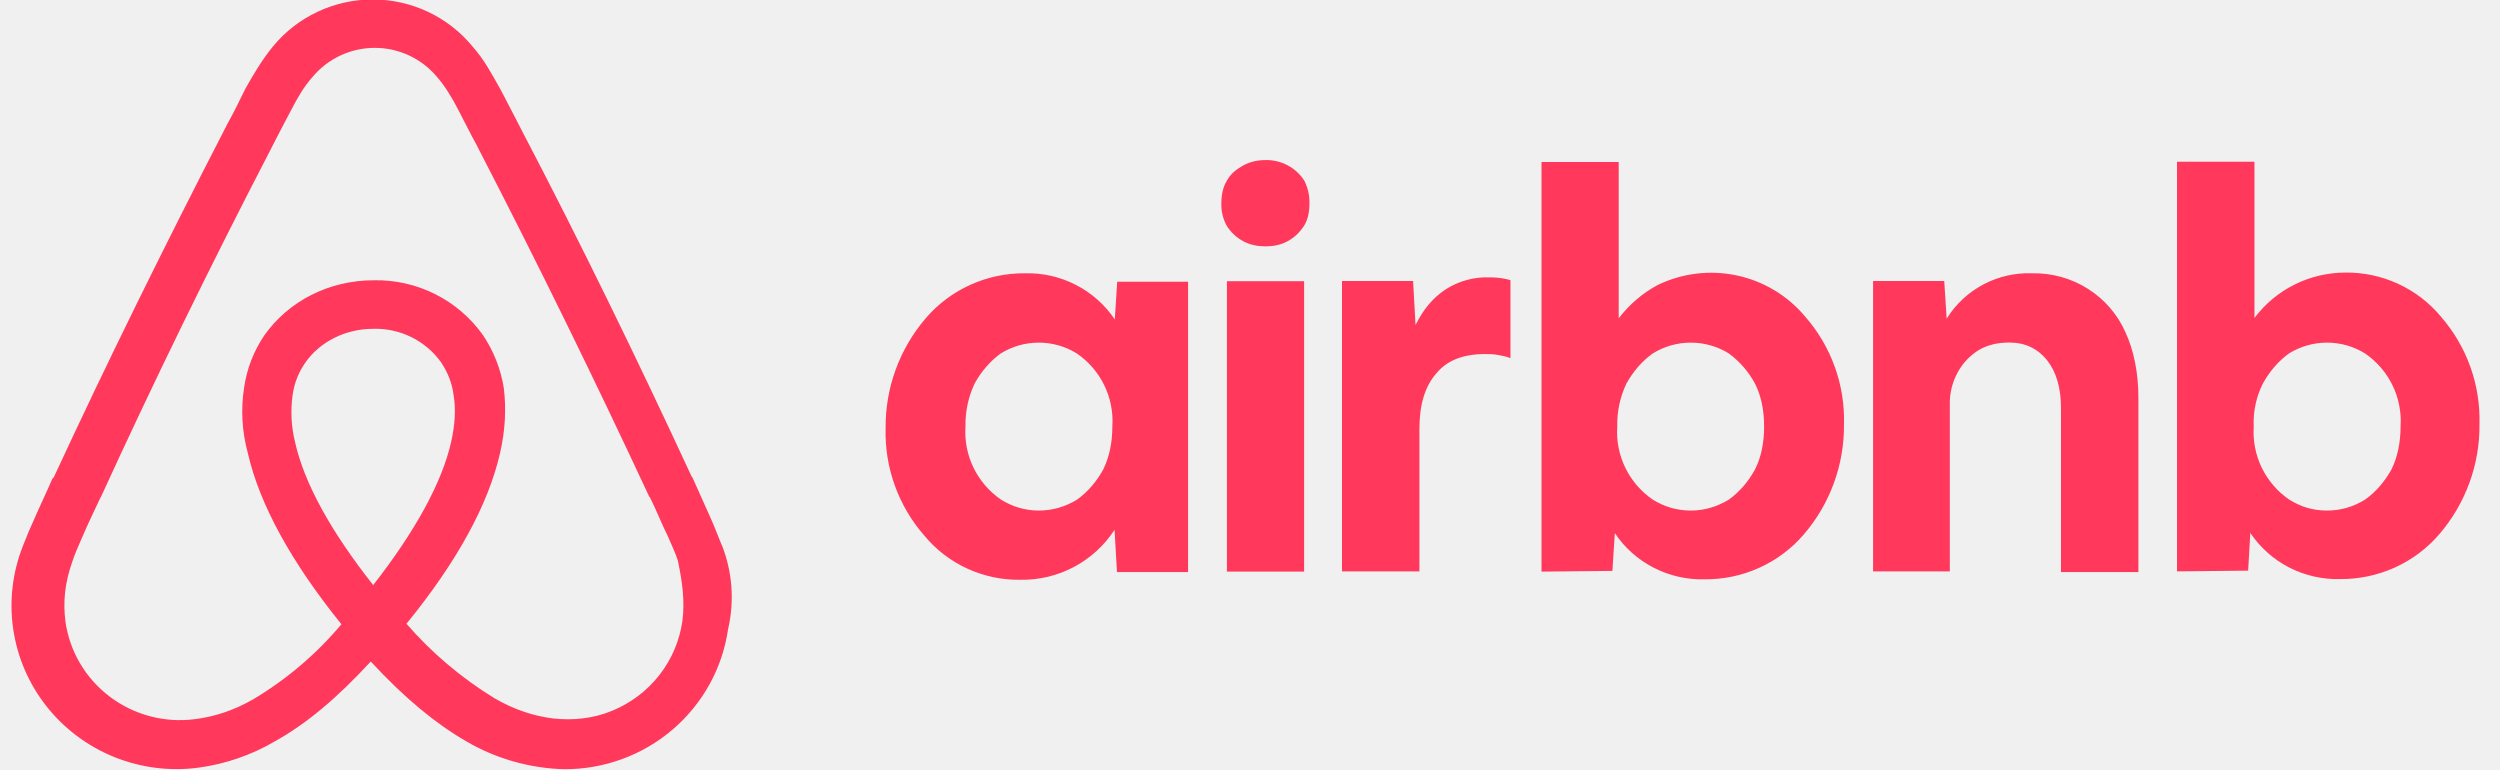
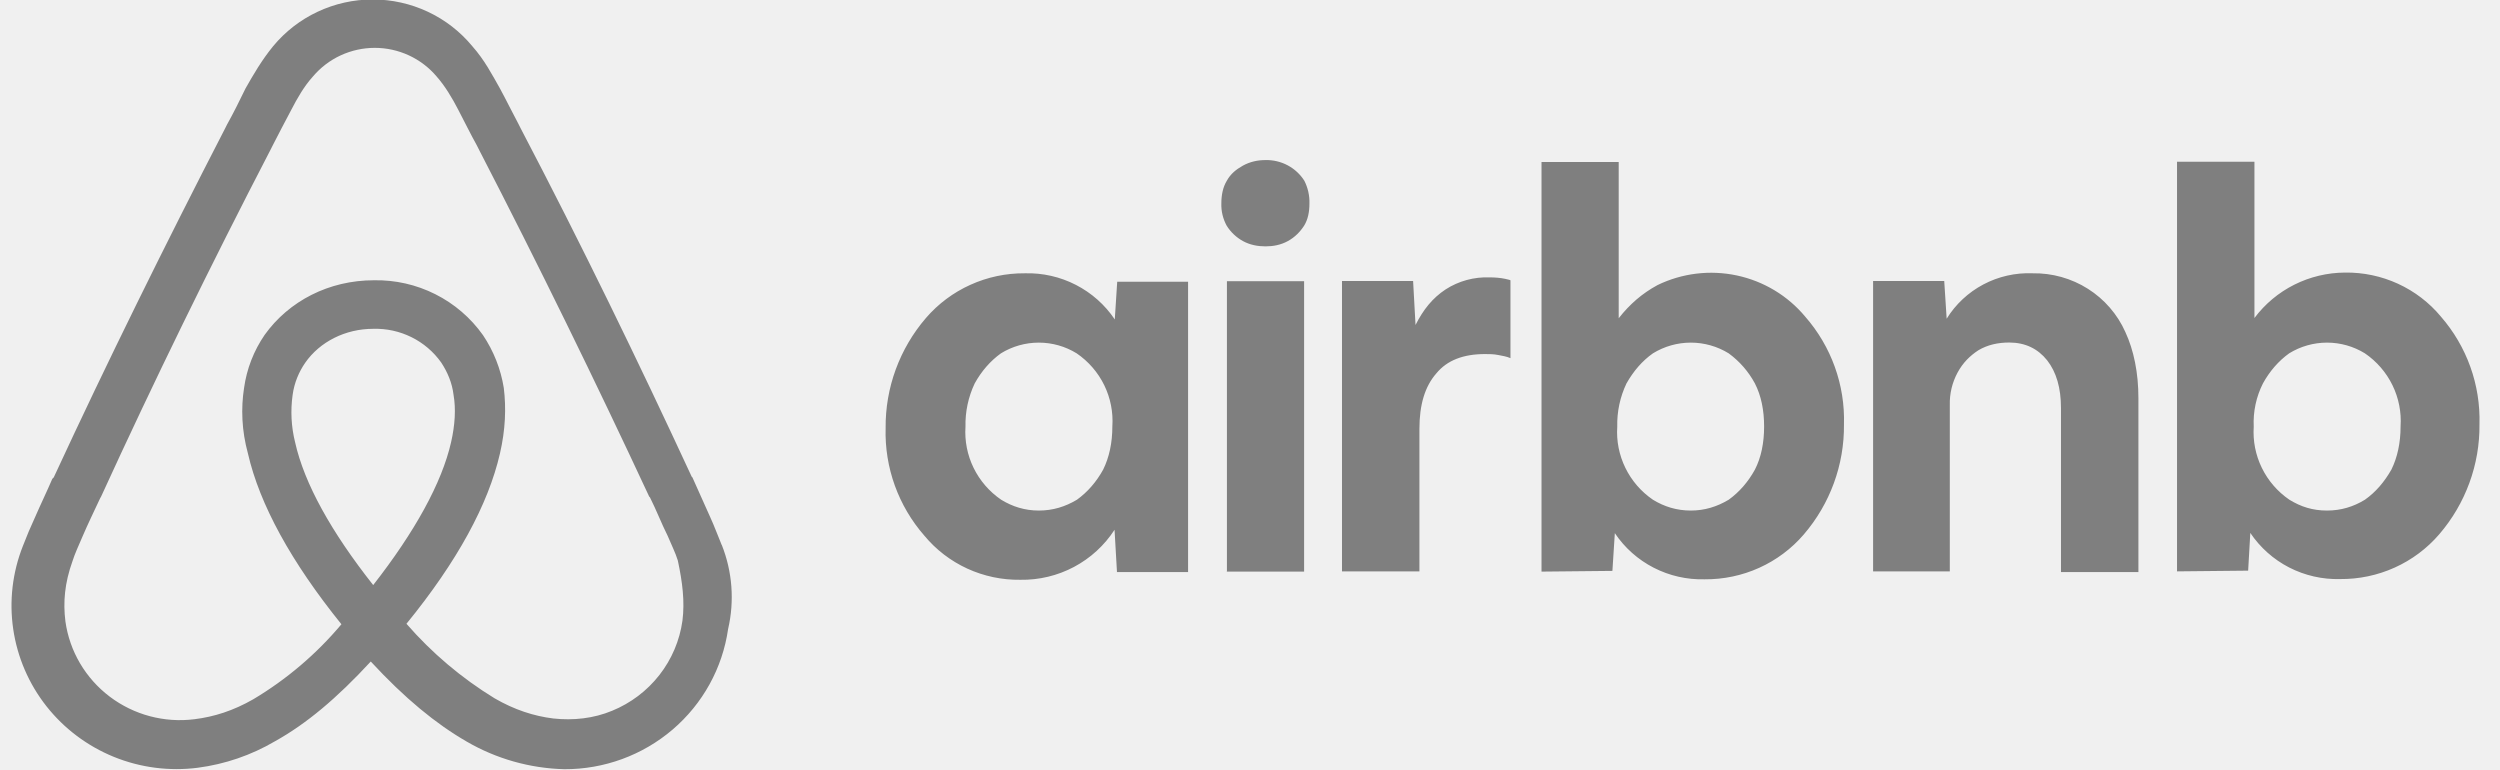
<svg xmlns="http://www.w3.org/2000/svg" width="104" height="32" viewBox="0 0 104 32" fill="none">
  <g clip-path="url(#clip0)">
-     <path d="M30.026 22.679C29.864 22.289 29.713 21.879 29.552 21.529L28.804 19.859L28.774 19.829C26.552 15.029 24.179 10.149 21.665 5.349L21.564 5.149C21.311 4.679 21.059 4.159 20.797 3.679C20.473 3.109 20.16 2.499 19.645 1.919C19.143 1.312 18.512 0.823 17.796 0.488C17.08 0.152 16.297 -0.022 15.505 -0.022C14.713 -0.022 13.931 0.152 13.215 0.488C12.499 0.823 11.867 1.312 11.365 1.919C10.89 2.499 10.537 3.109 10.214 3.679C9.961 4.199 9.709 4.709 9.446 5.179L9.345 5.379C6.871 10.179 4.458 15.059 2.236 19.859L2.176 19.919C1.954 20.439 1.691 20.979 1.439 21.559C1.277 21.909 1.115 22.289 0.954 22.709C0.518 23.809 0.378 25.002 0.55 26.172C0.721 27.341 1.197 28.446 1.931 29.378C2.665 30.309 3.631 31.035 4.735 31.485C5.838 31.934 7.041 32.09 8.224 31.939C9.359 31.791 10.451 31.417 11.436 30.839C12.748 30.109 14.011 29.049 15.424 27.519C16.838 29.049 18.131 30.109 19.413 30.849C20.646 31.566 22.043 31.962 23.473 31.999C25.128 32.006 26.73 31.419 27.983 30.348C29.236 29.276 30.055 27.792 30.289 26.169C30.559 25.003 30.468 23.783 30.026 22.669V22.679ZM15.525 24.339C13.788 22.139 12.658 20.119 12.274 18.389C12.115 17.748 12.081 17.083 12.173 16.429C12.243 15.919 12.435 15.469 12.698 15.089C13.304 14.219 14.364 13.679 15.525 13.679C16.077 13.662 16.624 13.782 17.117 14.026C17.611 14.27 18.035 14.632 18.353 15.079C18.615 15.479 18.807 15.919 18.868 16.429C18.969 17.009 18.928 17.679 18.767 18.389C18.383 20.089 17.252 22.129 15.525 24.339ZM28.39 25.819C28.276 26.643 27.945 27.423 27.431 28.081C26.917 28.739 26.238 29.252 25.462 29.569C24.694 29.889 23.846 29.979 23.018 29.889C22.21 29.789 21.402 29.529 20.574 29.049C19.2 28.208 17.963 27.162 16.909 25.949C19.029 23.349 20.312 20.979 20.797 18.869C21.029 17.869 21.059 16.969 20.958 16.139C20.832 15.352 20.536 14.602 20.09 13.939C19.58 13.22 18.9 12.637 18.11 12.239C17.319 11.841 16.442 11.642 15.556 11.659C13.688 11.659 12.021 12.519 11.011 13.929C10.557 14.59 10.263 15.347 10.153 16.139C10.022 16.979 10.052 17.909 10.315 18.869C10.799 20.979 12.112 23.379 14.203 25.969C13.166 27.205 11.927 28.26 10.537 29.089C9.699 29.569 8.901 29.819 8.093 29.919C6.837 30.079 5.568 29.74 4.562 28.978C3.556 28.216 2.894 27.092 2.721 25.849C2.62 25.049 2.691 24.249 3.014 23.349C3.115 23.029 3.266 22.709 3.428 22.329C3.65 21.809 3.913 21.269 4.165 20.729L4.205 20.659C6.387 15.889 8.77 11.019 11.244 6.249L11.345 6.049C11.597 5.569 11.85 5.059 12.112 4.579C12.375 4.069 12.658 3.579 13.021 3.179C13.336 2.807 13.729 2.508 14.173 2.303C14.617 2.098 15.101 1.991 15.591 1.991C16.081 1.991 16.565 2.098 17.009 2.303C17.453 2.508 17.846 2.807 18.161 3.179C18.514 3.579 18.807 4.069 19.07 4.579C19.322 5.059 19.575 5.579 19.837 6.049L19.938 6.249C22.402 11.019 24.785 15.889 27.007 20.659L27.037 20.689C27.3 21.209 27.522 21.789 27.774 22.289C27.936 22.679 28.097 22.989 28.198 23.319C28.39 24.219 28.491 25.019 28.39 25.819ZM42.447 24.119C41.686 24.13 40.932 23.971 40.242 23.655C39.551 23.338 38.941 22.871 38.458 22.289C37.371 21.049 36.795 19.45 36.842 17.809C36.826 16.132 37.421 14.506 38.519 13.229C39.026 12.64 39.658 12.168 40.37 11.847C41.082 11.525 41.856 11.362 42.639 11.369C43.375 11.349 44.104 11.515 44.757 11.851C45.411 12.187 45.968 12.682 46.375 13.289L46.476 11.719H49.424V23.799H46.466L46.365 22.039C45.945 22.688 45.364 23.22 44.679 23.584C43.993 23.948 43.225 24.132 42.447 24.119ZM43.214 21.239C43.8 21.239 44.315 21.079 44.8 20.789C45.244 20.469 45.607 20.049 45.89 19.539C46.143 19.029 46.274 18.419 46.274 17.739C46.313 17.149 46.197 16.558 45.937 16.025C45.677 15.492 45.281 15.035 44.789 14.699C44.317 14.408 43.771 14.253 43.214 14.253C42.657 14.253 42.111 14.408 41.639 14.699C41.194 15.019 40.831 15.439 40.548 15.949C40.281 16.512 40.15 17.128 40.164 17.749C40.125 18.34 40.241 18.93 40.501 19.463C40.762 19.996 41.157 20.453 41.649 20.789C42.123 21.079 42.639 21.239 43.214 21.239ZM54.473 8.459C54.473 8.809 54.413 9.129 54.251 9.389C54.09 9.639 53.868 9.869 53.575 10.029C53.282 10.189 52.969 10.249 52.646 10.249C52.323 10.249 51.999 10.189 51.707 10.029C51.43 9.877 51.197 9.656 51.03 9.389C50.874 9.104 50.797 8.783 50.808 8.459C50.808 8.099 50.879 7.779 51.03 7.529C51.192 7.229 51.424 7.049 51.707 6.889C51.999 6.729 52.312 6.659 52.646 6.659C52.967 6.652 53.285 6.727 53.568 6.878C53.851 7.029 54.09 7.25 54.261 7.519C54.408 7.811 54.481 8.133 54.473 8.459ZM51.04 23.759V11.699H54.251V23.779H51.03L51.04 23.759ZM62.835 14.859V14.899C62.683 14.829 62.481 14.799 62.33 14.769C62.128 14.729 61.966 14.729 61.774 14.729C60.876 14.729 60.199 14.989 59.755 15.529C59.27 16.079 59.048 16.849 59.048 17.839V23.769H55.827V11.689H58.785L58.886 13.519C59.209 12.879 59.593 12.399 60.138 12.039C60.681 11.689 61.319 11.515 61.966 11.539C62.198 11.539 62.421 11.559 62.612 11.599C62.713 11.629 62.774 11.629 62.835 11.659V14.859ZM64.127 23.759V6.739H67.338V13.239C67.793 12.659 68.308 12.209 68.954 11.859C69.977 11.362 71.139 11.222 72.253 11.459C73.367 11.697 74.368 12.299 75.094 13.169C76.183 14.412 76.759 16.015 76.709 17.659C76.726 19.336 76.131 20.962 75.033 22.239C74.525 22.829 73.893 23.301 73.181 23.622C72.47 23.943 71.695 24.106 70.913 24.099C70.177 24.119 69.448 23.953 68.794 23.617C68.141 23.282 67.584 22.787 67.177 22.179L67.076 23.749L64.127 23.779V23.759ZM70.338 21.239C70.913 21.239 71.428 21.079 71.913 20.789C72.357 20.469 72.721 20.049 73.003 19.539C73.266 19.029 73.387 18.419 73.387 17.739C73.387 17.069 73.266 16.459 73.003 15.949C72.738 15.457 72.366 15.03 71.913 14.699C71.44 14.408 70.894 14.253 70.338 14.253C69.781 14.253 69.235 14.408 68.762 14.699C68.308 15.019 67.954 15.439 67.662 15.949C67.394 16.512 67.263 17.128 67.278 17.749C67.238 18.34 67.355 18.93 67.615 19.463C67.875 19.996 68.27 20.453 68.762 20.789C69.237 21.079 69.752 21.239 70.338 21.239ZM77.921 23.769V11.689H80.88L80.981 13.259C81.353 12.657 81.88 12.165 82.508 11.833C83.137 11.5 83.844 11.34 84.555 11.369C85.37 11.355 86.17 11.579 86.856 12.013C87.542 12.447 88.084 13.072 88.413 13.809C88.766 14.569 88.958 15.509 88.958 16.559V23.799H85.737V16.979C85.737 16.139 85.545 15.479 85.161 14.989C84.778 14.509 84.253 14.249 83.586 14.249C83.101 14.249 82.677 14.349 82.304 14.569C81.95 14.799 81.657 15.089 81.435 15.499C81.211 15.914 81.099 16.379 81.112 16.849V23.769H77.921ZM90.564 23.769V6.729H93.785V13.229C94.221 12.646 94.789 12.171 95.443 11.843C96.097 11.515 96.819 11.343 97.552 11.339C98.313 11.328 99.066 11.487 99.757 11.804C100.447 12.121 101.057 12.587 101.54 13.169C102.622 14.412 103.194 16.01 103.146 17.649C103.164 19.326 102.568 20.953 101.47 22.229C100.962 22.819 100.33 23.291 99.618 23.612C98.906 23.933 98.132 24.096 97.35 24.089C96.614 24.109 95.885 23.943 95.231 23.608C94.577 23.272 94.021 22.777 93.613 22.169L93.523 23.739L90.564 23.769ZM96.804 21.239C97.39 21.239 97.905 21.079 98.38 20.789C98.834 20.469 99.188 20.049 99.48 19.539C99.733 19.029 99.864 18.419 99.864 17.739C99.903 17.149 99.787 16.558 99.527 16.025C99.267 15.492 98.872 15.035 98.38 14.699C97.907 14.408 97.361 14.253 96.804 14.253C96.248 14.253 95.702 14.408 95.229 14.699C94.785 15.019 94.421 15.439 94.139 15.949C93.857 16.507 93.725 17.127 93.755 17.749C93.716 18.34 93.832 18.93 94.092 19.463C94.352 19.996 94.747 20.453 95.239 20.789C95.714 21.079 96.199 21.239 96.804 21.239Z" fill="#FF385C" />
+     <path d="M30.026 22.679C29.864 22.289 29.713 21.879 29.552 21.529L28.804 19.859L28.774 19.829C26.552 15.029 24.179 10.149 21.665 5.349L21.564 5.149C21.311 4.679 21.059 4.159 20.797 3.679C20.473 3.109 20.16 2.499 19.645 1.919C19.143 1.312 18.512 0.823 17.796 0.488C17.08 0.152 16.297 -0.022 15.505 -0.022C14.713 -0.022 13.931 0.152 13.215 0.488C12.499 0.823 11.867 1.312 11.365 1.919C10.89 2.499 10.537 3.109 10.214 3.679C9.961 4.199 9.709 4.709 9.446 5.179L9.345 5.379C6.871 10.179 4.458 15.059 2.236 19.859L2.176 19.919C1.954 20.439 1.691 20.979 1.439 21.559C1.277 21.909 1.115 22.289 0.954 22.709C0.518 23.809 0.378 25.002 0.55 26.172C0.721 27.341 1.197 28.446 1.931 29.378C2.665 30.309 3.631 31.035 4.735 31.485C5.838 31.934 7.041 32.09 8.224 31.939C9.359 31.791 10.451 31.417 11.436 30.839C12.748 30.109 14.011 29.049 15.424 27.519C16.838 29.049 18.131 30.109 19.413 30.849C20.646 31.566 22.043 31.962 23.473 31.999C25.128 32.006 26.73 31.419 27.983 30.348C29.236 29.276 30.055 27.792 30.289 26.169C30.559 25.003 30.468 23.783 30.026 22.669V22.679ZM15.525 24.339C13.788 22.139 12.658 20.119 12.274 18.389C12.115 17.748 12.081 17.083 12.173 16.429C12.243 15.919 12.435 15.469 12.698 15.089C13.304 14.219 14.364 13.679 15.525 13.679C16.077 13.662 16.624 13.782 17.117 14.026C17.611 14.27 18.035 14.632 18.353 15.079C18.615 15.479 18.807 15.919 18.868 16.429C18.969 17.009 18.928 17.679 18.767 18.389C18.383 20.089 17.252 22.129 15.525 24.339ZM28.39 25.819C28.276 26.643 27.945 27.423 27.431 28.081C26.917 28.739 26.238 29.252 25.462 29.569C24.694 29.889 23.846 29.979 23.018 29.889C22.21 29.789 21.402 29.529 20.574 29.049C19.2 28.208 17.963 27.162 16.909 25.949C19.029 23.349 20.312 20.979 20.797 18.869C21.029 17.869 21.059 16.969 20.958 16.139C20.832 15.352 20.536 14.602 20.09 13.939C19.58 13.22 18.9 12.637 18.11 12.239C17.319 11.841 16.442 11.642 15.556 11.659C13.688 11.659 12.021 12.519 11.011 13.929C10.557 14.59 10.263 15.347 10.153 16.139C10.022 16.979 10.052 17.909 10.315 18.869C10.799 20.979 12.112 23.379 14.203 25.969C13.166 27.205 11.927 28.26 10.537 29.089C9.699 29.569 8.901 29.819 8.093 29.919C6.837 30.079 5.568 29.74 4.562 28.978C3.556 28.216 2.894 27.092 2.721 25.849C2.62 25.049 2.691 24.249 3.014 23.349C3.115 23.029 3.266 22.709 3.428 22.329C3.65 21.809 3.913 21.269 4.165 20.729L4.205 20.659C6.387 15.889 8.77 11.019 11.244 6.249L11.345 6.049C11.597 5.569 11.85 5.059 12.112 4.579C12.375 4.069 12.658 3.579 13.021 3.179C13.336 2.807 13.729 2.508 14.173 2.303C14.617 2.098 15.101 1.991 15.591 1.991C16.081 1.991 16.565 2.098 17.009 2.303C17.453 2.508 17.846 2.807 18.161 3.179C18.514 3.579 18.807 4.069 19.07 4.579C19.322 5.059 19.575 5.579 19.837 6.049L19.938 6.249C22.402 11.019 24.785 15.889 27.007 20.659L27.037 20.689C27.3 21.209 27.522 21.789 27.774 22.289C27.936 22.679 28.097 22.989 28.198 23.319C28.39 24.219 28.491 25.019 28.39 25.819ZM42.447 24.119C41.686 24.13 40.932 23.971 40.242 23.655C39.551 23.338 38.941 22.871 38.458 22.289C37.371 21.049 36.795 19.45 36.842 17.809C36.826 16.132 37.421 14.506 38.519 13.229C39.026 12.64 39.658 12.168 40.37 11.847C41.082 11.525 41.856 11.362 42.639 11.369C43.375 11.349 44.104 11.515 44.757 11.851C45.411 12.187 45.968 12.682 46.375 13.289L46.476 11.719H49.424V23.799H46.466L46.365 22.039C45.945 22.688 45.364 23.22 44.679 23.584C43.993 23.948 43.225 24.132 42.447 24.119ZM43.214 21.239C43.8 21.239 44.315 21.079 44.8 20.789C45.244 20.469 45.607 20.049 45.89 19.539C46.143 19.029 46.274 18.419 46.274 17.739C46.313 17.149 46.197 16.558 45.937 16.025C45.677 15.492 45.281 15.035 44.789 14.699C44.317 14.408 43.771 14.253 43.214 14.253C42.657 14.253 42.111 14.408 41.639 14.699C41.194 15.019 40.831 15.439 40.548 15.949C40.281 16.512 40.15 17.128 40.164 17.749C40.125 18.34 40.241 18.93 40.501 19.463C40.762 19.996 41.157 20.453 41.649 20.789C42.123 21.079 42.639 21.239 43.214 21.239ZM54.473 8.459C54.473 8.809 54.413 9.129 54.251 9.389C54.09 9.639 53.868 9.869 53.575 10.029C53.282 10.189 52.969 10.249 52.646 10.249C52.323 10.249 51.999 10.189 51.707 10.029C51.43 9.877 51.197 9.656 51.03 9.389C50.874 9.104 50.797 8.783 50.808 8.459C50.808 8.099 50.879 7.779 51.03 7.529C51.192 7.229 51.424 7.049 51.707 6.889C51.999 6.729 52.312 6.659 52.646 6.659C52.967 6.652 53.285 6.727 53.568 6.878C53.851 7.029 54.09 7.25 54.261 7.519C54.408 7.811 54.481 8.133 54.473 8.459ZM51.04 23.759V11.699H54.251V23.779H51.03L51.04 23.759ZM62.835 14.859V14.899C62.683 14.829 62.481 14.799 62.33 14.769C62.128 14.729 61.966 14.729 61.774 14.729C60.876 14.729 60.199 14.989 59.755 15.529C59.27 16.079 59.048 16.849 59.048 17.839V23.769H55.827V11.689H58.785L58.886 13.519C59.209 12.879 59.593 12.399 60.138 12.039C60.681 11.689 61.319 11.515 61.966 11.539C62.198 11.539 62.421 11.559 62.612 11.599C62.713 11.629 62.774 11.629 62.835 11.659V14.859ZM64.127 23.759V6.739H67.338V13.239C67.793 12.659 68.308 12.209 68.954 11.859C69.977 11.362 71.139 11.222 72.253 11.459C73.367 11.697 74.368 12.299 75.094 13.169C76.183 14.412 76.759 16.015 76.709 17.659C76.726 19.336 76.131 20.962 75.033 22.239C74.525 22.829 73.893 23.301 73.181 23.622C72.47 23.943 71.695 24.106 70.913 24.099C70.177 24.119 69.448 23.953 68.794 23.617C68.141 23.282 67.584 22.787 67.177 22.179L67.076 23.749L64.127 23.779V23.759ZM70.338 21.239C70.913 21.239 71.428 21.079 71.913 20.789C72.357 20.469 72.721 20.049 73.003 19.539C73.266 19.029 73.387 18.419 73.387 17.739C73.387 17.069 73.266 16.459 73.003 15.949C72.738 15.457 72.366 15.03 71.913 14.699C71.44 14.408 70.894 14.253 70.338 14.253C69.781 14.253 69.235 14.408 68.762 14.699C68.308 15.019 67.954 15.439 67.662 15.949C67.394 16.512 67.263 17.128 67.278 17.749C67.238 18.34 67.355 18.93 67.615 19.463C67.875 19.996 68.27 20.453 68.762 20.789C69.237 21.079 69.752 21.239 70.338 21.239ZM77.921 23.769V11.689H80.88L80.981 13.259C81.353 12.657 81.88 12.165 82.508 11.833C83.137 11.5 83.844 11.34 84.555 11.369C85.37 11.355 86.17 11.579 86.856 12.013C87.542 12.447 88.084 13.072 88.413 13.809C88.766 14.569 88.958 15.509 88.958 16.559V23.799H85.737V16.979C85.737 16.139 85.545 15.479 85.161 14.989C84.778 14.509 84.253 14.249 83.586 14.249C83.101 14.249 82.677 14.349 82.304 14.569C81.95 14.799 81.657 15.089 81.435 15.499C81.211 15.914 81.099 16.379 81.112 16.849V23.769H77.921ZM90.564 23.769V6.729H93.785V13.229C94.221 12.646 94.789 12.171 95.443 11.843C96.097 11.515 96.819 11.343 97.552 11.339C98.313 11.328 99.066 11.487 99.757 11.804C100.447 12.121 101.057 12.587 101.54 13.169C102.622 14.412 103.194 16.01 103.146 17.649C103.164 19.326 102.568 20.953 101.47 22.229C100.962 22.819 100.33 23.291 99.618 23.612C98.906 23.933 98.132 24.096 97.35 24.089C96.614 24.109 95.885 23.943 95.231 23.608C94.577 23.272 94.021 22.777 93.613 22.169L93.523 23.739L90.564 23.769ZM96.804 21.239C97.39 21.239 97.905 21.079 98.38 20.789C98.834 20.469 99.188 20.049 99.48 19.539C99.733 19.029 99.864 18.419 99.864 17.739C99.903 17.149 99.787 16.558 99.527 16.025C99.267 15.492 98.872 15.035 98.38 14.699C97.907 14.408 97.361 14.253 96.804 14.253C96.248 14.253 95.702 14.408 95.229 14.699C94.785 15.019 94.421 15.439 94.139 15.949C93.857 16.507 93.725 17.127 93.755 17.749C93.716 18.34 93.832 18.93 94.092 19.463C94.352 19.996 94.747 20.453 95.239 20.789C95.714 21.079 96.199 21.239 96.804 21.239Z" fill="#7F7F7F" />
  </g>
  <defs>
    <clipPath id="clip0">
      <rect width="104" height="32" fill="white" />
    </clipPath>
  </defs>
</svg>
